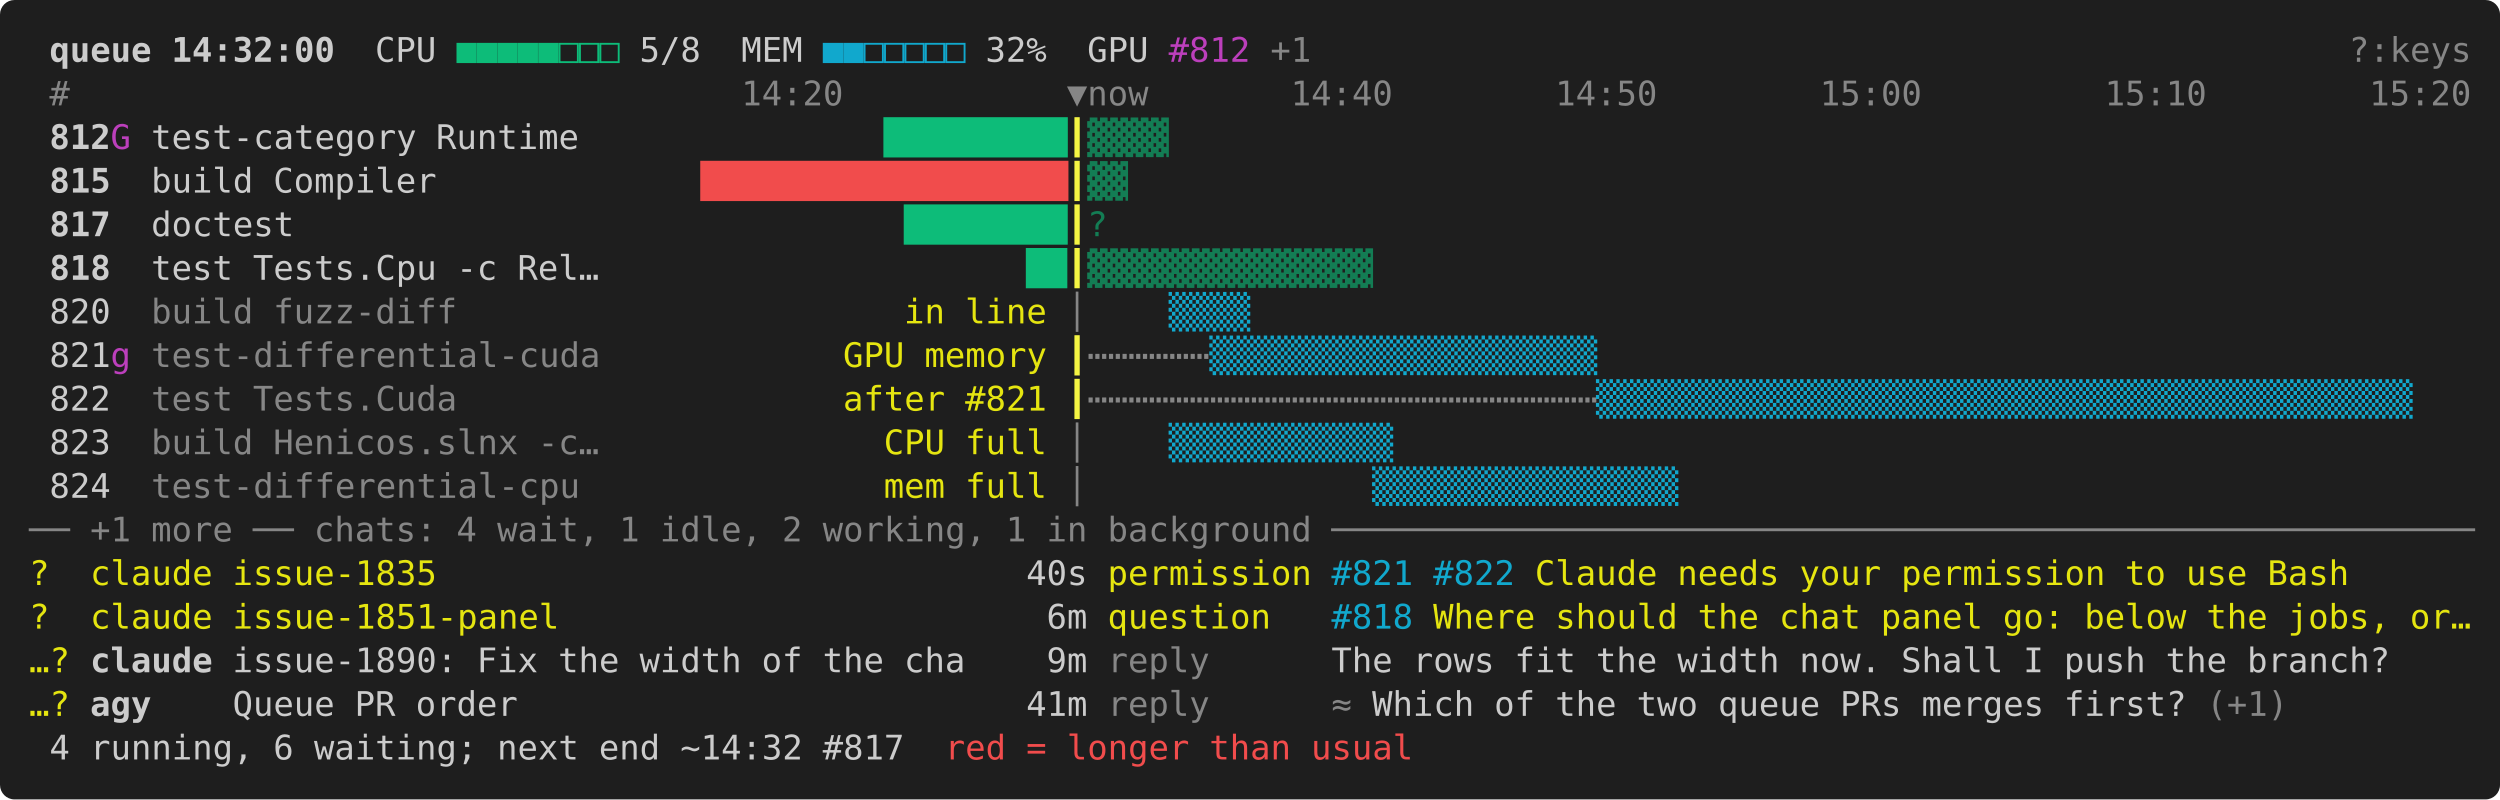
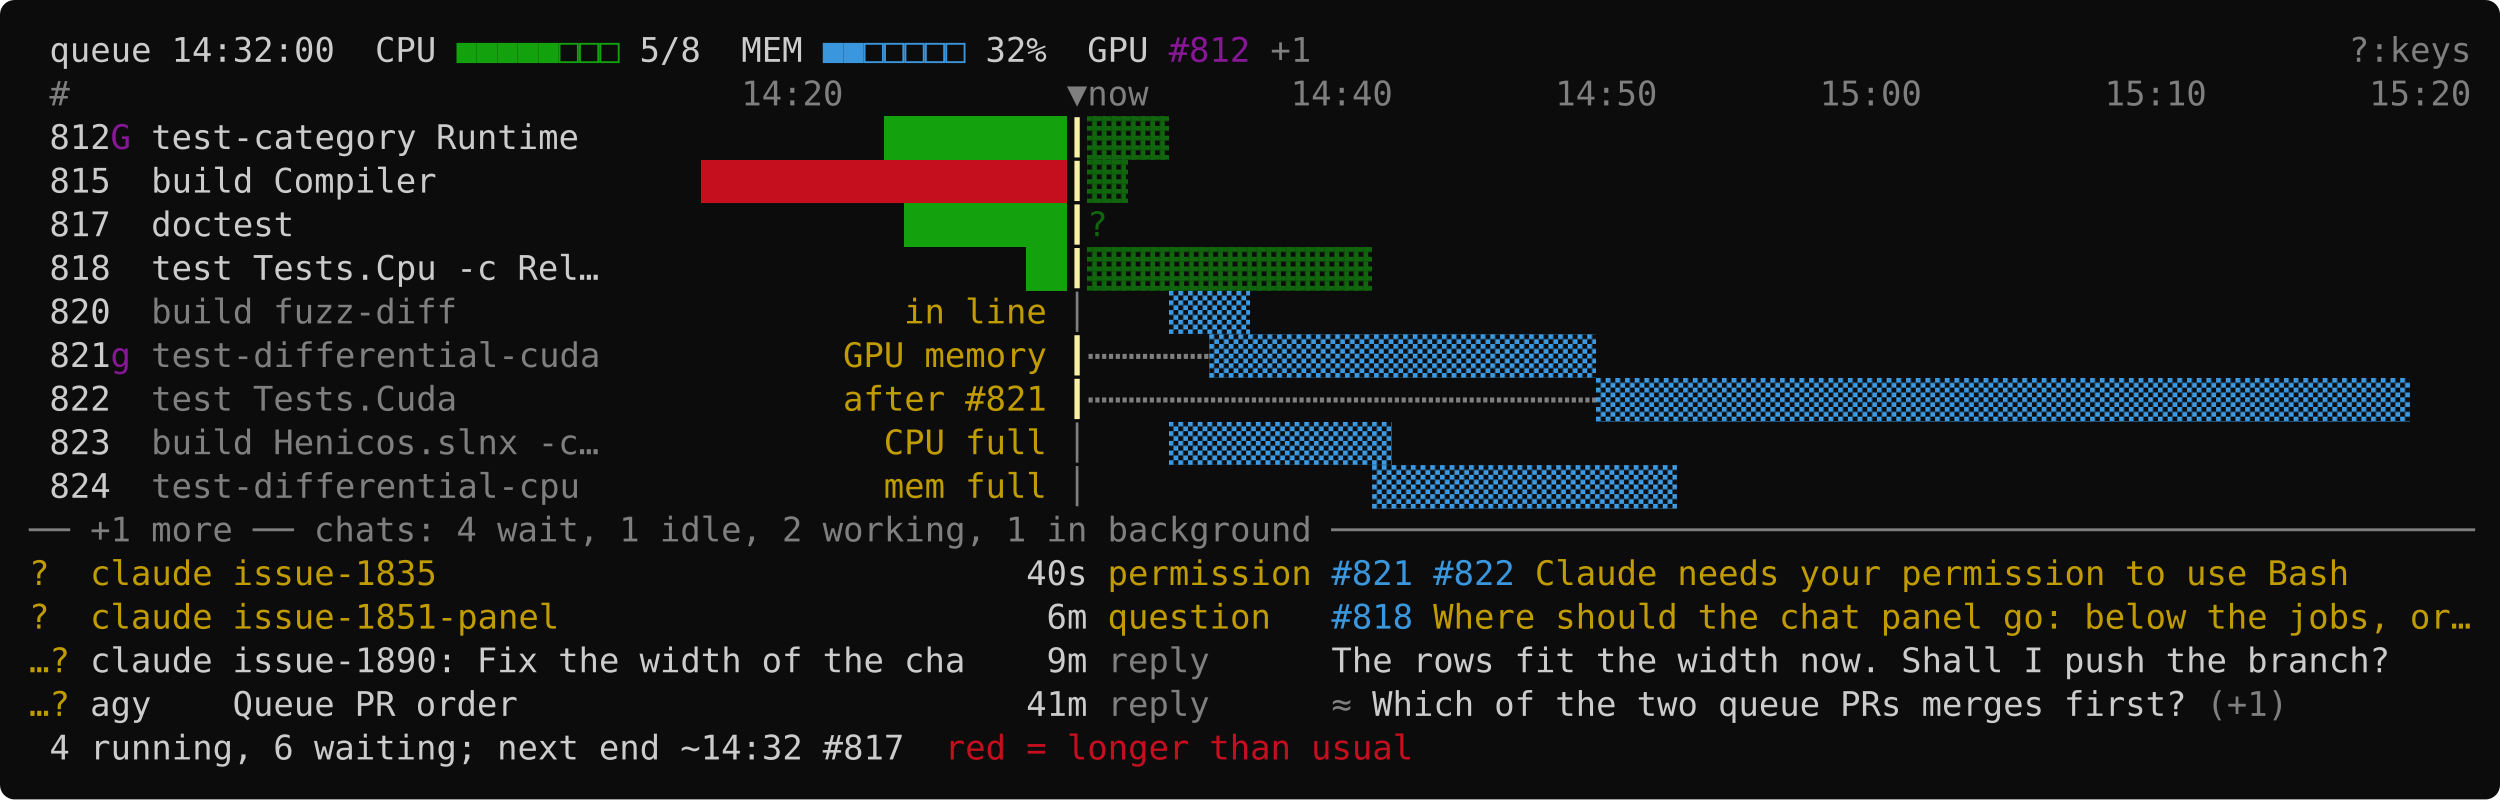
<svg xmlns="http://www.w3.org/2000/svg" width="1032" height="330" viewBox="0 0 1032 330">
-   <rect width="100%" height="100%" rx="6" fill="#1e1e1e" />
-   <g font-family="ui-monospace, SFMono-Regular, Menlo, Consolas, 'DejaVu Sans Mono', monospace" font-size="14">
+   <defs>
+     <pattern id="shade0" x="448.8" y="48" width="4" height="4" patternUnits="userSpaceOnUse" fill="#13a10e" fill-opacity="0.6">
+       <rect x="0" y="0" width="2" height="2" />
+       <rect x="2" y="2" width="2" height="2" />
+       <rect x="2" y="0" width="2" height="2" />
+     </pattern>
+     <pattern id="shade1" x="448.8" y="66" width="4" height="4" patternUnits="userSpaceOnUse" fill="#13a10e" fill-opacity="0.6">
+       <rect x="0" y="0" width="2" height="2" />
+       <rect x="2" y="2" width="2" height="2" />
+       <rect x="2" y="0" width="2" height="2" />
+     </pattern>
+     <pattern id="shade2" x="448.8" y="102" width="4" height="4" patternUnits="userSpaceOnUse" fill="#13a10e" fill-opacity="0.6">
+       <rect x="0" y="0" width="2" height="2" />
+       <rect x="2" y="2" width="2" height="2" />
+       <rect x="2" y="0" width="2" height="2" />
+     </pattern>
+     <pattern id="shade3" x="482.4" y="120" width="4" height="4" patternUnits="userSpaceOnUse" fill="#3a96dd">
+       <rect x="0" y="0" width="2" height="2" />
+       <rect x="2" y="2" width="2" height="2" />
+     </pattern>
+     <pattern id="shade4" x="499.2" y="138" width="4" height="4" patternUnits="userSpaceOnUse" fill="#3a96dd">
+       <rect x="0" y="0" width="2" height="2" />
+       <rect x="2" y="2" width="2" height="2" />
+     </pattern>
+     <pattern id="shade5" x="658.8" y="156" width="4" height="4" patternUnits="userSpaceOnUse" fill="#3a96dd">
+       <rect x="0" y="0" width="2" height="2" />
+       <rect x="2" y="2" width="2" height="2" />
+     </pattern>
+     <pattern id="shade6" x="482.4" y="174" width="4" height="4" patternUnits="userSpaceOnUse" fill="#3a96dd">
+       <rect x="0" y="0" width="2" height="2" />
+       <rect x="2" y="2" width="2" height="2" />
+     </pattern>
+     <pattern id="shade7" x="566.4" y="192" width="4" height="4" patternUnits="userSpaceOnUse" fill="#3a96dd">
+       <rect x="0" y="0" width="2" height="2" />
+       <rect x="2" y="2" width="2" height="2" />
+     </pattern>
+   </defs>
+   <rect width="100%" height="100%" rx="6" fill="#0c0c0c" />
+   <g shape-rendering="crispEdges">
+     <rect x="364.8" y="48" width="75.6" height="18" fill="#13a10e" />
+     <rect x="448.8" y="48" width="33.6" height="18" fill="url(#shade0)" />
+     <rect x="289.2" y="66" width="151.2" height="18" fill="#c50f1f" />
+     <rect x="448.8" y="66" width="16.8" height="18" fill="url(#shade1)" />
+     <rect x="373.2" y="84" width="67.2" height="18" fill="#13a10e" />
+     <rect x="423.6" y="102" width="16.8" height="18" fill="#13a10e" />
+     <rect x="448.8" y="102" width="117.6" height="18" fill="url(#shade2)" />
+     <rect x="482.4" y="120" width="33.6" height="18" fill="url(#shade3)" />
+     <rect x="499.2" y="138" width="159.6" height="18" fill="url(#shade4)" />
+     <rect x="658.8" y="156" width="336" height="18" fill="url(#shade5)" />
+     <rect x="482.4" y="174" width="92.4" height="18" fill="url(#shade6)" />
+     <rect x="566.4" y="192" width="126" height="18" fill="url(#shade7)" />
+   </g>
+   <g font-family="'Cascadia Mono', 'Cascadia Code', Consolas, ui-monospace, SFMono-Regular, Menlo, 'DejaVu Sans Mono', monospace" font-size="14">
    <text y="25.5">
-       <tspan x="20.4" textLength="42" lengthAdjust="spacingAndGlyphs" fill="#cccccc" font-weight="bold">queue</tspan>
-       <tspan x="70.8" textLength="67.2" lengthAdjust="spacingAndGlyphs" fill="#cccccc" font-weight="bold">14:32:00</tspan>
+       <tspan x="20.4" textLength="42" lengthAdjust="spacingAndGlyphs" fill="#cccccc">queue</tspan>
+       <tspan x="70.8" textLength="67.2" lengthAdjust="spacingAndGlyphs" fill="#cccccc">14:32:00</tspan>
      <tspan x="154.8" textLength="25.2" lengthAdjust="spacingAndGlyphs" fill="#cccccc">CPU</tspan>
-       <tspan x="188.4" textLength="67.2" lengthAdjust="spacingAndGlyphs" fill="#0dbc79">■■■■■□□□</tspan>
+       <tspan x="188.4" textLength="67.2" lengthAdjust="spacingAndGlyphs" fill="#13a10e">■■■■■□□□</tspan>
      <tspan x="264" textLength="25.2" lengthAdjust="spacingAndGlyphs" fill="#cccccc">5/8</tspan>
      <tspan x="306" textLength="25.2" lengthAdjust="spacingAndGlyphs" fill="#cccccc">MEM</tspan>
-       <tspan x="339.6" textLength="58.8" lengthAdjust="spacingAndGlyphs" fill="#11a8cd">■■□□□□□</tspan>
+       <tspan x="339.6" textLength="58.8" lengthAdjust="spacingAndGlyphs" fill="#3a96dd">■■□□□□□</tspan>
      <tspan x="406.8" textLength="25.2" lengthAdjust="spacingAndGlyphs" fill="#cccccc">32%</tspan>
      <tspan x="448.8" textLength="25.2" lengthAdjust="spacingAndGlyphs" fill="#cccccc">GPU</tspan>
-       <tspan x="482.4" textLength="33.6" lengthAdjust="spacingAndGlyphs" fill="#bc3fbc">#812</tspan>
+       <tspan x="482.4" textLength="33.6" lengthAdjust="spacingAndGlyphs" fill="#881798">#812</tspan>
      <tspan x="524.4" textLength="16.8" lengthAdjust="spacingAndGlyphs" fill="#cccccc" fill-opacity="0.6">+1</tspan>
      <tspan x="969.6" textLength="50.4" lengthAdjust="spacingAndGlyphs" fill="#cccccc" fill-opacity="0.6">?:keys</tspan>
    </text>
    <text y="43.5">
      <tspan x="20.4" textLength="8.4" lengthAdjust="spacingAndGlyphs" fill="#cccccc" fill-opacity="0.6">#</tspan>
      <tspan x="306" textLength="42" lengthAdjust="spacingAndGlyphs" fill="#cccccc" fill-opacity="0.6">14:20</tspan>
      <tspan x="440.4" textLength="33.6" lengthAdjust="spacingAndGlyphs" fill="#cccccc" fill-opacity="0.6">▼now</tspan>
      <tspan x="532.8" textLength="42" lengthAdjust="spacingAndGlyphs" fill="#cccccc" fill-opacity="0.6">14:40</tspan>
      <tspan x="642" textLength="42" lengthAdjust="spacingAndGlyphs" fill="#cccccc" fill-opacity="0.6">14:50</tspan>
      <tspan x="751.2" textLength="42" lengthAdjust="spacingAndGlyphs" fill="#cccccc" fill-opacity="0.6">15:00</tspan>
      <tspan x="868.8" textLength="42" lengthAdjust="spacingAndGlyphs" fill="#cccccc" fill-opacity="0.6">15:10</tspan>
      <tspan x="978" textLength="42" lengthAdjust="spacingAndGlyphs" fill="#cccccc" fill-opacity="0.6">15:20</tspan>
    </text>
    <text y="61.5">
-       <tspan x="20.4" textLength="25.2" lengthAdjust="spacingAndGlyphs" fill="#cccccc" font-weight="bold">812</tspan>
-       <tspan x="45.6" textLength="8.4" lengthAdjust="spacingAndGlyphs" fill="#bc3fbc">G</tspan>
+       <tspan x="20.4" textLength="25.2" lengthAdjust="spacingAndGlyphs" fill="#cccccc">812</tspan>
+       <tspan x="45.6" textLength="8.4" lengthAdjust="spacingAndGlyphs" fill="#881798">G</tspan>
      <tspan x="62.4" textLength="109.2" lengthAdjust="spacingAndGlyphs" fill="#cccccc">test-category</tspan>
      <tspan x="180" textLength="58.8" lengthAdjust="spacingAndGlyphs" fill="#cccccc">Runtime</tspan>
-       <tspan x="364.8" textLength="75.6" lengthAdjust="spacingAndGlyphs" fill="#0dbc79">█████████</tspan>
-       <tspan x="440.4" textLength="8.4" lengthAdjust="spacingAndGlyphs" fill="#f5f543" font-weight="bold">┃</tspan>
-       <tspan x="448.8" textLength="33.6" lengthAdjust="spacingAndGlyphs" fill="#0dbc79" fill-opacity="0.6">▓▓▓▓</tspan>
+       <tspan x="440.4" textLength="8.4" lengthAdjust="spacingAndGlyphs" fill="#f9f1a5">┃</tspan>
    </text>
    <text y="79.5">
-       <tspan x="20.4" textLength="25.2" lengthAdjust="spacingAndGlyphs" fill="#cccccc" font-weight="bold">815</tspan>
+       <tspan x="20.4" textLength="25.2" lengthAdjust="spacingAndGlyphs" fill="#cccccc">815</tspan>
      <tspan x="62.4" textLength="42" lengthAdjust="spacingAndGlyphs" fill="#cccccc">build</tspan>
      <tspan x="112.8" textLength="67.2" lengthAdjust="spacingAndGlyphs" fill="#cccccc">Compiler</tspan>
-       <tspan x="289.2" textLength="151.2" lengthAdjust="spacingAndGlyphs" fill="#f14c4c">██████████████████</tspan>
-       <tspan x="440.4" textLength="8.4" lengthAdjust="spacingAndGlyphs" fill="#f5f543" font-weight="bold">┃</tspan>
-       <tspan x="448.8" textLength="16.8" lengthAdjust="spacingAndGlyphs" fill="#0dbc79" fill-opacity="0.6">▓▓</tspan>
+       <tspan x="440.4" textLength="8.4" lengthAdjust="spacingAndGlyphs" fill="#f9f1a5">┃</tspan>
    </text>
    <text y="97.5">
-       <tspan x="20.4" textLength="25.2" lengthAdjust="spacingAndGlyphs" fill="#cccccc" font-weight="bold">817</tspan>
+       <tspan x="20.4" textLength="25.2" lengthAdjust="spacingAndGlyphs" fill="#cccccc">817</tspan>
      <tspan x="62.4" textLength="58.8" lengthAdjust="spacingAndGlyphs" fill="#cccccc">doctest</tspan>
-       <tspan x="373.2" textLength="67.2" lengthAdjust="spacingAndGlyphs" fill="#0dbc79">████████</tspan>
-       <tspan x="440.4" textLength="8.4" lengthAdjust="spacingAndGlyphs" fill="#f5f543" font-weight="bold">┃</tspan>
-       <tspan x="448.8" textLength="8.4" lengthAdjust="spacingAndGlyphs" fill="#0dbc79" fill-opacity="0.6">?</tspan>
+       <tspan x="440.4" textLength="8.4" lengthAdjust="spacingAndGlyphs" fill="#f9f1a5">┃</tspan>
+       <tspan x="448.8" textLength="8.4" lengthAdjust="spacingAndGlyphs" fill="#13a10e" fill-opacity="0.6">?</tspan>
    </text>
    <text y="115.5">
-       <tspan x="20.4" textLength="25.2" lengthAdjust="spacingAndGlyphs" fill="#cccccc" font-weight="bold">818</tspan>
+       <tspan x="20.4" textLength="25.2" lengthAdjust="spacingAndGlyphs" fill="#cccccc">818</tspan>
      <tspan x="62.4" textLength="33.6" lengthAdjust="spacingAndGlyphs" fill="#cccccc">test</tspan>
      <tspan x="104.4" textLength="75.6" lengthAdjust="spacingAndGlyphs" fill="#cccccc">Tests.Cpu</tspan>
      <tspan x="188.4" textLength="16.8" lengthAdjust="spacingAndGlyphs" fill="#cccccc">-c</tspan>
      <tspan x="213.6" textLength="33.6" lengthAdjust="spacingAndGlyphs" fill="#cccccc">Rel…</tspan>
-       <tspan x="423.6" textLength="16.8" lengthAdjust="spacingAndGlyphs" fill="#0dbc79">██</tspan>
-       <tspan x="440.4" textLength="8.4" lengthAdjust="spacingAndGlyphs" fill="#f5f543" font-weight="bold">┃</tspan>
-       <tspan x="448.8" textLength="117.6" lengthAdjust="spacingAndGlyphs" fill="#0dbc79" fill-opacity="0.6">▓▓▓▓▓▓▓▓▓▓▓▓▓▓</tspan>
+       <tspan x="440.4" textLength="8.4" lengthAdjust="spacingAndGlyphs" fill="#f9f1a5">┃</tspan>
    </text>
    <text y="133.5">
      <tspan x="20.4" textLength="25.2" lengthAdjust="spacingAndGlyphs" fill="#cccccc">820</tspan>
      <tspan x="62.4" textLength="42" lengthAdjust="spacingAndGlyphs" fill="#cccccc" fill-opacity="0.6">build</tspan>
      <tspan x="112.8" textLength="75.6" lengthAdjust="spacingAndGlyphs" fill="#cccccc" fill-opacity="0.6">fuzz-diff</tspan>
-       <tspan x="373.2" textLength="16.8" lengthAdjust="spacingAndGlyphs" fill="#e5e510">in</tspan>
-       <tspan x="398.4" textLength="33.6" lengthAdjust="spacingAndGlyphs" fill="#e5e510">line</tspan>
+       <tspan x="373.2" textLength="16.8" lengthAdjust="spacingAndGlyphs" fill="#c19c00">in</tspan>
+       <tspan x="398.4" textLength="33.6" lengthAdjust="spacingAndGlyphs" fill="#c19c00">line</tspan>
      <tspan x="440.4" textLength="8.4" lengthAdjust="spacingAndGlyphs" fill="#cccccc" fill-opacity="0.6">│</tspan>
-       <tspan x="482.4" textLength="33.6" lengthAdjust="spacingAndGlyphs" fill="#11a8cd">▒▒▒▒</tspan>
    </text>
    <text y="151.5">
      <tspan x="20.4" textLength="25.2" lengthAdjust="spacingAndGlyphs" fill="#cccccc">821</tspan>
-       <tspan x="45.6" textLength="8.4" lengthAdjust="spacingAndGlyphs" fill="#bc3fbc">g</tspan>
+       <tspan x="45.6" textLength="8.4" lengthAdjust="spacingAndGlyphs" fill="#881798">g</tspan>
      <tspan x="62.4" textLength="184.8" lengthAdjust="spacingAndGlyphs" fill="#cccccc" fill-opacity="0.6">test-differential-cuda</tspan>
-       <tspan x="348" textLength="25.2" lengthAdjust="spacingAndGlyphs" fill="#e5e510">GPU</tspan>
-       <tspan x="381.6" textLength="50.4" lengthAdjust="spacingAndGlyphs" fill="#e5e510">memory</tspan>
-       <tspan x="440.4" textLength="8.4" lengthAdjust="spacingAndGlyphs" fill="#f5f543" font-weight="bold">┃</tspan>
+       <tspan x="348" textLength="25.2" lengthAdjust="spacingAndGlyphs" fill="#c19c00">GPU</tspan>
+       <tspan x="381.6" textLength="50.4" lengthAdjust="spacingAndGlyphs" fill="#c19c00">memory</tspan>
+       <tspan x="440.4" textLength="8.4" lengthAdjust="spacingAndGlyphs" fill="#f9f1a5">┃</tspan>
      <tspan x="448.8" textLength="50.4" lengthAdjust="spacingAndGlyphs" fill="#cccccc" fill-opacity="0.6">⋯⋯⋯⋯⋯⋯</tspan>
-       <tspan x="499.2" textLength="159.6" lengthAdjust="spacingAndGlyphs" fill="#11a8cd">▒▒▒▒▒▒▒▒▒▒▒▒▒▒▒▒▒▒▒</tspan>
    </text>
    <text y="169.5">
      <tspan x="20.4" textLength="25.2" lengthAdjust="spacingAndGlyphs" fill="#cccccc">822</tspan>
      <tspan x="62.4" textLength="33.6" lengthAdjust="spacingAndGlyphs" fill="#cccccc" fill-opacity="0.6">test</tspan>
      <tspan x="104.4" textLength="84" lengthAdjust="spacingAndGlyphs" fill="#cccccc" fill-opacity="0.6">Tests.Cuda</tspan>
-       <tspan x="348" textLength="42" lengthAdjust="spacingAndGlyphs" fill="#e5e510">after</tspan>
-       <tspan x="398.4" textLength="33.6" lengthAdjust="spacingAndGlyphs" fill="#e5e510">#821</tspan>
-       <tspan x="440.4" textLength="8.4" lengthAdjust="spacingAndGlyphs" fill="#f5f543" font-weight="bold">┃</tspan>
+       <tspan x="348" textLength="42" lengthAdjust="spacingAndGlyphs" fill="#c19c00">after</tspan>
+       <tspan x="398.4" textLength="33.6" lengthAdjust="spacingAndGlyphs" fill="#c19c00">#821</tspan>
+       <tspan x="440.4" textLength="8.4" lengthAdjust="spacingAndGlyphs" fill="#f9f1a5">┃</tspan>
      <tspan x="448.8" textLength="210" lengthAdjust="spacingAndGlyphs" fill="#cccccc" fill-opacity="0.6">⋯⋯⋯⋯⋯⋯⋯⋯⋯⋯⋯⋯⋯⋯⋯⋯⋯⋯⋯⋯⋯⋯⋯⋯⋯</tspan>
-       <tspan x="658.8" textLength="336" lengthAdjust="spacingAndGlyphs" fill="#11a8cd">▒▒▒▒▒▒▒▒▒▒▒▒▒▒▒▒▒▒▒▒▒▒▒▒▒▒▒▒▒▒▒▒▒▒▒▒▒▒▒▒</tspan>
    </text>
    <text y="187.5">
      <tspan x="20.4" textLength="25.2" lengthAdjust="spacingAndGlyphs" fill="#cccccc">823</tspan>
      <tspan x="62.4" textLength="42" lengthAdjust="spacingAndGlyphs" fill="#cccccc" fill-opacity="0.6">build</tspan>
      <tspan x="112.8" textLength="100.8" lengthAdjust="spacingAndGlyphs" fill="#cccccc" fill-opacity="0.6">Henicos.slnx</tspan>
      <tspan x="222" textLength="25.2" lengthAdjust="spacingAndGlyphs" fill="#cccccc" fill-opacity="0.6">-c…</tspan>
-       <tspan x="364.8" textLength="25.2" lengthAdjust="spacingAndGlyphs" fill="#e5e510">CPU</tspan>
-       <tspan x="398.4" textLength="33.6" lengthAdjust="spacingAndGlyphs" fill="#e5e510">full</tspan>
+       <tspan x="364.8" textLength="25.2" lengthAdjust="spacingAndGlyphs" fill="#c19c00">CPU</tspan>
+       <tspan x="398.4" textLength="33.6" lengthAdjust="spacingAndGlyphs" fill="#c19c00">full</tspan>
      <tspan x="440.4" textLength="8.4" lengthAdjust="spacingAndGlyphs" fill="#cccccc" fill-opacity="0.6">│</tspan>
-       <tspan x="482.4" textLength="92.4" lengthAdjust="spacingAndGlyphs" fill="#11a8cd">▒▒▒▒▒▒▒▒▒▒▒</tspan>
    </text>
    <text y="205.5">
      <tspan x="20.4" textLength="25.2" lengthAdjust="spacingAndGlyphs" fill="#cccccc">824</tspan>
      <tspan x="62.4" textLength="176.4" lengthAdjust="spacingAndGlyphs" fill="#cccccc" fill-opacity="0.6">test-differential-cpu</tspan>
-       <tspan x="364.8" textLength="25.2" lengthAdjust="spacingAndGlyphs" fill="#e5e510">mem</tspan>
-       <tspan x="398.4" textLength="33.6" lengthAdjust="spacingAndGlyphs" fill="#e5e510">full</tspan>
+       <tspan x="364.8" textLength="25.2" lengthAdjust="spacingAndGlyphs" fill="#c19c00">mem</tspan>
+       <tspan x="398.4" textLength="33.6" lengthAdjust="spacingAndGlyphs" fill="#c19c00">full</tspan>
      <tspan x="440.4" textLength="8.4" lengthAdjust="spacingAndGlyphs" fill="#cccccc" fill-opacity="0.6">│</tspan>
-       <tspan x="566.4" textLength="126" lengthAdjust="spacingAndGlyphs" fill="#11a8cd">▒▒▒▒▒▒▒▒▒▒▒▒▒▒▒</tspan>
    </text>
    <text y="223.5">
      <tspan x="12" textLength="16.8" lengthAdjust="spacingAndGlyphs" fill="#cccccc" fill-opacity="0.6">──</tspan>
      <tspan x="37.2" textLength="16.8" lengthAdjust="spacingAndGlyphs" fill="#cccccc" fill-opacity="0.6">+1</tspan>
      <tspan x="62.4" textLength="33.6" lengthAdjust="spacingAndGlyphs" fill="#cccccc" fill-opacity="0.6">more</tspan>
      <tspan x="104.4" textLength="16.8" lengthAdjust="spacingAndGlyphs" fill="#cccccc" fill-opacity="0.6">──</tspan>
      <tspan x="129.6" textLength="50.4" lengthAdjust="spacingAndGlyphs" fill="#cccccc" fill-opacity="0.6">chats:</tspan>
      <tspan x="188.4" textLength="8.4" lengthAdjust="spacingAndGlyphs" fill="#cccccc" fill-opacity="0.6">4</tspan>
      <tspan x="205.2" textLength="42" lengthAdjust="spacingAndGlyphs" fill="#cccccc" fill-opacity="0.6">wait,</tspan>
      <tspan x="255.6" textLength="8.4" lengthAdjust="spacingAndGlyphs" fill="#cccccc" fill-opacity="0.6">1</tspan>
      <tspan x="272.4" textLength="42" lengthAdjust="spacingAndGlyphs" fill="#cccccc" fill-opacity="0.6">idle,</tspan>
      <tspan x="322.8" textLength="8.4" lengthAdjust="spacingAndGlyphs" fill="#cccccc" fill-opacity="0.6">2</tspan>
      <tspan x="339.6" textLength="67.2" lengthAdjust="spacingAndGlyphs" fill="#cccccc" fill-opacity="0.6">working,</tspan>
      <tspan x="415.2" textLength="8.4" lengthAdjust="spacingAndGlyphs" fill="#cccccc" fill-opacity="0.6">1</tspan>
      <tspan x="432" textLength="16.8" lengthAdjust="spacingAndGlyphs" fill="#cccccc" fill-opacity="0.6">in</tspan>
      <tspan x="457.2" textLength="84" lengthAdjust="spacingAndGlyphs" fill="#cccccc" fill-opacity="0.6">background</tspan>
      <tspan x="549.6" textLength="470.4" lengthAdjust="spacingAndGlyphs" fill="#cccccc" fill-opacity="0.6">────────────────────────────────────────────────────────</tspan>
    </text>
    <text y="241.5">
-       <tspan x="12" textLength="8.4" lengthAdjust="spacingAndGlyphs" fill="#e5e510">?</tspan>
-       <tspan x="37.2" textLength="50.4" lengthAdjust="spacingAndGlyphs" fill="#e5e510">claude</tspan>
-       <tspan x="96" textLength="84" lengthAdjust="spacingAndGlyphs" fill="#e5e510">issue-1835</tspan>
+       <tspan x="12" textLength="8.4" lengthAdjust="spacingAndGlyphs" fill="#c19c00">?</tspan>
+       <tspan x="37.2" textLength="50.4" lengthAdjust="spacingAndGlyphs" fill="#c19c00">claude</tspan>
+       <tspan x="96" textLength="84" lengthAdjust="spacingAndGlyphs" fill="#c19c00">issue-1835</tspan>
      <tspan x="423.6" textLength="25.2" lengthAdjust="spacingAndGlyphs" fill="#cccccc">40s</tspan>
-       <tspan x="457.2" textLength="84" lengthAdjust="spacingAndGlyphs" fill="#e5e510">permission</tspan>
-       <tspan x="549.6" textLength="33.6" lengthAdjust="spacingAndGlyphs" fill="#11a8cd">#821</tspan>
-       <tspan x="591.6" textLength="33.6" lengthAdjust="spacingAndGlyphs" fill="#11a8cd">#822</tspan>
-       <tspan x="633.6" textLength="50.4" lengthAdjust="spacingAndGlyphs" fill="#e5e510">Claude</tspan>
-       <tspan x="692.4" textLength="42" lengthAdjust="spacingAndGlyphs" fill="#e5e510">needs</tspan>
-       <tspan x="742.8" textLength="33.6" lengthAdjust="spacingAndGlyphs" fill="#e5e510">your</tspan>
-       <tspan x="784.8" textLength="84" lengthAdjust="spacingAndGlyphs" fill="#e5e510">permission</tspan>
-       <tspan x="877.2" textLength="16.8" lengthAdjust="spacingAndGlyphs" fill="#e5e510">to</tspan>
-       <tspan x="902.4" textLength="25.2" lengthAdjust="spacingAndGlyphs" fill="#e5e510">use</tspan>
-       <tspan x="936" textLength="33.6" lengthAdjust="spacingAndGlyphs" fill="#e5e510">Bash</tspan>
+       <tspan x="457.2" textLength="84" lengthAdjust="spacingAndGlyphs" fill="#c19c00">permission</tspan>
+       <tspan x="549.6" textLength="33.6" lengthAdjust="spacingAndGlyphs" fill="#3a96dd">#821</tspan>
+       <tspan x="591.6" textLength="33.6" lengthAdjust="spacingAndGlyphs" fill="#3a96dd">#822</tspan>
+       <tspan x="633.6" textLength="50.4" lengthAdjust="spacingAndGlyphs" fill="#c19c00">Claude</tspan>
+       <tspan x="692.4" textLength="42" lengthAdjust="spacingAndGlyphs" fill="#c19c00">needs</tspan>
+       <tspan x="742.8" textLength="33.6" lengthAdjust="spacingAndGlyphs" fill="#c19c00">your</tspan>
+       <tspan x="784.8" textLength="84" lengthAdjust="spacingAndGlyphs" fill="#c19c00">permission</tspan>
+       <tspan x="877.2" textLength="16.8" lengthAdjust="spacingAndGlyphs" fill="#c19c00">to</tspan>
+       <tspan x="902.4" textLength="25.2" lengthAdjust="spacingAndGlyphs" fill="#c19c00">use</tspan>
+       <tspan x="936" textLength="33.6" lengthAdjust="spacingAndGlyphs" fill="#c19c00">Bash</tspan>
    </text>
    <text y="259.5">
-       <tspan x="12" textLength="8.4" lengthAdjust="spacingAndGlyphs" fill="#e5e510">?</tspan>
-       <tspan x="37.2" textLength="50.4" lengthAdjust="spacingAndGlyphs" fill="#e5e510">claude</tspan>
-       <tspan x="96" textLength="134.4" lengthAdjust="spacingAndGlyphs" fill="#e5e510">issue-1851-panel</tspan>
+       <tspan x="12" textLength="8.4" lengthAdjust="spacingAndGlyphs" fill="#c19c00">?</tspan>
+       <tspan x="37.2" textLength="50.4" lengthAdjust="spacingAndGlyphs" fill="#c19c00">claude</tspan>
+       <tspan x="96" textLength="134.4" lengthAdjust="spacingAndGlyphs" fill="#c19c00">issue-1851-panel</tspan>
      <tspan x="432" textLength="16.8" lengthAdjust="spacingAndGlyphs" fill="#cccccc">6m</tspan>
-       <tspan x="457.2" textLength="67.2" lengthAdjust="spacingAndGlyphs" fill="#e5e510">question</tspan>
-       <tspan x="549.6" textLength="33.6" lengthAdjust="spacingAndGlyphs" fill="#11a8cd">#818</tspan>
-       <tspan x="591.6" textLength="42" lengthAdjust="spacingAndGlyphs" fill="#e5e510">Where</tspan>
-       <tspan x="642" textLength="50.4" lengthAdjust="spacingAndGlyphs" fill="#e5e510">should</tspan>
-       <tspan x="700.8" textLength="25.2" lengthAdjust="spacingAndGlyphs" fill="#e5e510">the</tspan>
-       <tspan x="734.4" textLength="33.6" lengthAdjust="spacingAndGlyphs" fill="#e5e510">chat</tspan>
-       <tspan x="776.4" textLength="42" lengthAdjust="spacingAndGlyphs" fill="#e5e510">panel</tspan>
-       <tspan x="826.8" textLength="25.2" lengthAdjust="spacingAndGlyphs" fill="#e5e510">go:</tspan>
-       <tspan x="860.4" textLength="42" lengthAdjust="spacingAndGlyphs" fill="#e5e510">below</tspan>
-       <tspan x="910.8" textLength="25.2" lengthAdjust="spacingAndGlyphs" fill="#e5e510">the</tspan>
-       <tspan x="944.4" textLength="42" lengthAdjust="spacingAndGlyphs" fill="#e5e510">jobs,</tspan>
-       <tspan x="994.8" textLength="25.2" lengthAdjust="spacingAndGlyphs" fill="#e5e510">or…</tspan>
+       <tspan x="457.2" textLength="67.2" lengthAdjust="spacingAndGlyphs" fill="#c19c00">question</tspan>
+       <tspan x="549.6" textLength="33.6" lengthAdjust="spacingAndGlyphs" fill="#3a96dd">#818</tspan>
+       <tspan x="591.6" textLength="42" lengthAdjust="spacingAndGlyphs" fill="#c19c00">Where</tspan>
+       <tspan x="642" textLength="50.4" lengthAdjust="spacingAndGlyphs" fill="#c19c00">should</tspan>
+       <tspan x="700.8" textLength="25.2" lengthAdjust="spacingAndGlyphs" fill="#c19c00">the</tspan>
+       <tspan x="734.4" textLength="33.6" lengthAdjust="spacingAndGlyphs" fill="#c19c00">chat</tspan>
+       <tspan x="776.4" textLength="42" lengthAdjust="spacingAndGlyphs" fill="#c19c00">panel</tspan>
+       <tspan x="826.8" textLength="25.2" lengthAdjust="spacingAndGlyphs" fill="#c19c00">go:</tspan>
+       <tspan x="860.4" textLength="42" lengthAdjust="spacingAndGlyphs" fill="#c19c00">below</tspan>
+       <tspan x="910.8" textLength="25.2" lengthAdjust="spacingAndGlyphs" fill="#c19c00">the</tspan>
+       <tspan x="944.4" textLength="42" lengthAdjust="spacingAndGlyphs" fill="#c19c00">jobs,</tspan>
+       <tspan x="994.8" textLength="25.2" lengthAdjust="spacingAndGlyphs" fill="#c19c00">or…</tspan>
    </text>
    <text y="277.5">
-       <tspan x="12" textLength="16.8" lengthAdjust="spacingAndGlyphs" fill="#e5e510">…?</tspan>
-       <tspan x="37.2" textLength="50.4" lengthAdjust="spacingAndGlyphs" fill="#cccccc" font-weight="bold">claude</tspan>
+       <tspan x="12" textLength="16.8" lengthAdjust="spacingAndGlyphs" fill="#c19c00">…?</tspan>
+       <tspan x="37.2" textLength="50.4" lengthAdjust="spacingAndGlyphs" fill="#cccccc">claude</tspan>
      <tspan x="96" textLength="92.4" lengthAdjust="spacingAndGlyphs" fill="#cccccc">issue-1890:</tspan>
      <tspan x="196.8" textLength="25.2" lengthAdjust="spacingAndGlyphs" fill="#cccccc">Fix</tspan>
      <tspan x="230.4" textLength="25.2" lengthAdjust="spacingAndGlyphs" fill="#cccccc">the</tspan>
      <tspan x="264" textLength="42" lengthAdjust="spacingAndGlyphs" fill="#cccccc">width</tspan>
      <tspan x="314.4" textLength="16.8" lengthAdjust="spacingAndGlyphs" fill="#cccccc">of</tspan>
      <tspan x="339.6" textLength="25.2" lengthAdjust="spacingAndGlyphs" fill="#cccccc">the</tspan>
      <tspan x="373.2" textLength="25.2" lengthAdjust="spacingAndGlyphs" fill="#cccccc">cha</tspan>
      <tspan x="432" textLength="16.8" lengthAdjust="spacingAndGlyphs" fill="#cccccc">9m</tspan>
      <tspan x="457.2" textLength="42" lengthAdjust="spacingAndGlyphs" fill="#cccccc" fill-opacity="0.6">reply</tspan>
      <tspan x="549.6" textLength="25.2" lengthAdjust="spacingAndGlyphs" fill="#cccccc">The</tspan>
      <tspan x="583.2" textLength="33.6" lengthAdjust="spacingAndGlyphs" fill="#cccccc">rows</tspan>
      <tspan x="625.2" textLength="25.2" lengthAdjust="spacingAndGlyphs" fill="#cccccc">fit</tspan>
      <tspan x="658.8" textLength="25.2" lengthAdjust="spacingAndGlyphs" fill="#cccccc">the</tspan>
      <tspan x="692.4" textLength="42" lengthAdjust="spacingAndGlyphs" fill="#cccccc">width</tspan>
      <tspan x="742.8" textLength="33.6" lengthAdjust="spacingAndGlyphs" fill="#cccccc">now.</tspan>
      <tspan x="784.8" textLength="42" lengthAdjust="spacingAndGlyphs" fill="#cccccc">Shall</tspan>
      <tspan x="835.2" textLength="8.4" lengthAdjust="spacingAndGlyphs" fill="#cccccc">I</tspan>
      <tspan x="852" textLength="33.6" lengthAdjust="spacingAndGlyphs" fill="#cccccc">push</tspan>
      <tspan x="894" textLength="25.2" lengthAdjust="spacingAndGlyphs" fill="#cccccc">the</tspan>
      <tspan x="927.6" textLength="58.8" lengthAdjust="spacingAndGlyphs" fill="#cccccc">branch?</tspan>
    </text>
    <text y="295.5">
-       <tspan x="12" textLength="16.8" lengthAdjust="spacingAndGlyphs" fill="#e5e510">…?</tspan>
-       <tspan x="37.2" textLength="25.2" lengthAdjust="spacingAndGlyphs" fill="#cccccc" font-weight="bold">agy</tspan>
+       <tspan x="12" textLength="16.8" lengthAdjust="spacingAndGlyphs" fill="#c19c00">…?</tspan>
+       <tspan x="37.2" textLength="25.2" lengthAdjust="spacingAndGlyphs" fill="#cccccc">agy</tspan>
      <tspan x="96" textLength="42" lengthAdjust="spacingAndGlyphs" fill="#cccccc">Queue</tspan>
      <tspan x="146.4" textLength="16.8" lengthAdjust="spacingAndGlyphs" fill="#cccccc">PR</tspan>
      <tspan x="171.6" textLength="42" lengthAdjust="spacingAndGlyphs" fill="#cccccc">order</tspan>
      <tspan x="423.6" textLength="25.2" lengthAdjust="spacingAndGlyphs" fill="#cccccc">41m</tspan>
      <tspan x="457.2" textLength="42" lengthAdjust="spacingAndGlyphs" fill="#cccccc" fill-opacity="0.6">reply</tspan>
      <tspan x="549.6" textLength="8.4" lengthAdjust="spacingAndGlyphs" fill="#cccccc" fill-opacity="0.6">≈</tspan>
      <tspan x="566.4" textLength="42" lengthAdjust="spacingAndGlyphs" fill="#cccccc">Which</tspan>
      <tspan x="616.8" textLength="16.8" lengthAdjust="spacingAndGlyphs" fill="#cccccc">of</tspan>
      <tspan x="642" textLength="25.2" lengthAdjust="spacingAndGlyphs" fill="#cccccc">the</tspan>
      <tspan x="675.6" textLength="25.2" lengthAdjust="spacingAndGlyphs" fill="#cccccc">two</tspan>
      <tspan x="709.2" textLength="42" lengthAdjust="spacingAndGlyphs" fill="#cccccc">queue</tspan>
      <tspan x="759.6" textLength="25.2" lengthAdjust="spacingAndGlyphs" fill="#cccccc">PRs</tspan>
      <tspan x="793.2" textLength="50.4" lengthAdjust="spacingAndGlyphs" fill="#cccccc">merges</tspan>
      <tspan x="852" textLength="50.4" lengthAdjust="spacingAndGlyphs" fill="#cccccc">first?</tspan>
      <tspan x="910.8" textLength="33.6" lengthAdjust="spacingAndGlyphs" fill="#cccccc" fill-opacity="0.6">(+1)</tspan>
    </text>
    <text y="313.5">
      <tspan x="20.4" textLength="8.4" lengthAdjust="spacingAndGlyphs" fill="#cccccc">4</tspan>
      <tspan x="37.2" textLength="67.2" lengthAdjust="spacingAndGlyphs" fill="#cccccc">running,</tspan>
      <tspan x="112.8" textLength="8.4" lengthAdjust="spacingAndGlyphs" fill="#cccccc">6</tspan>
      <tspan x="129.6" textLength="67.2" lengthAdjust="spacingAndGlyphs" fill="#cccccc">waiting;</tspan>
      <tspan x="205.2" textLength="33.6" lengthAdjust="spacingAndGlyphs" fill="#cccccc">next</tspan>
      <tspan x="247.2" textLength="25.2" lengthAdjust="spacingAndGlyphs" fill="#cccccc">end</tspan>
      <tspan x="280.8" textLength="50.4" lengthAdjust="spacingAndGlyphs" fill="#cccccc">~14:32</tspan>
      <tspan x="339.6" textLength="33.6" lengthAdjust="spacingAndGlyphs" fill="#cccccc">#817</tspan>
-       <tspan x="390" textLength="25.2" lengthAdjust="spacingAndGlyphs" fill="#f14c4c">red</tspan>
-       <tspan x="423.6" textLength="8.4" lengthAdjust="spacingAndGlyphs" fill="#f14c4c">=</tspan>
-       <tspan x="440.4" textLength="50.4" lengthAdjust="spacingAndGlyphs" fill="#f14c4c">longer</tspan>
-       <tspan x="499.2" textLength="33.6" lengthAdjust="spacingAndGlyphs" fill="#f14c4c">than</tspan>
-       <tspan x="541.2" textLength="42" lengthAdjust="spacingAndGlyphs" fill="#f14c4c">usual</tspan>
+       <tspan x="390" textLength="25.2" lengthAdjust="spacingAndGlyphs" fill="#c50f1f">red</tspan>
+       <tspan x="423.6" textLength="8.4" lengthAdjust="spacingAndGlyphs" fill="#c50f1f">=</tspan>
+       <tspan x="440.4" textLength="50.4" lengthAdjust="spacingAndGlyphs" fill="#c50f1f">longer</tspan>
+       <tspan x="499.2" textLength="33.6" lengthAdjust="spacingAndGlyphs" fill="#c50f1f">than</tspan>
+       <tspan x="541.2" textLength="42" lengthAdjust="spacingAndGlyphs" fill="#c50f1f">usual</tspan>
    </text>
  </g>
</svg>
